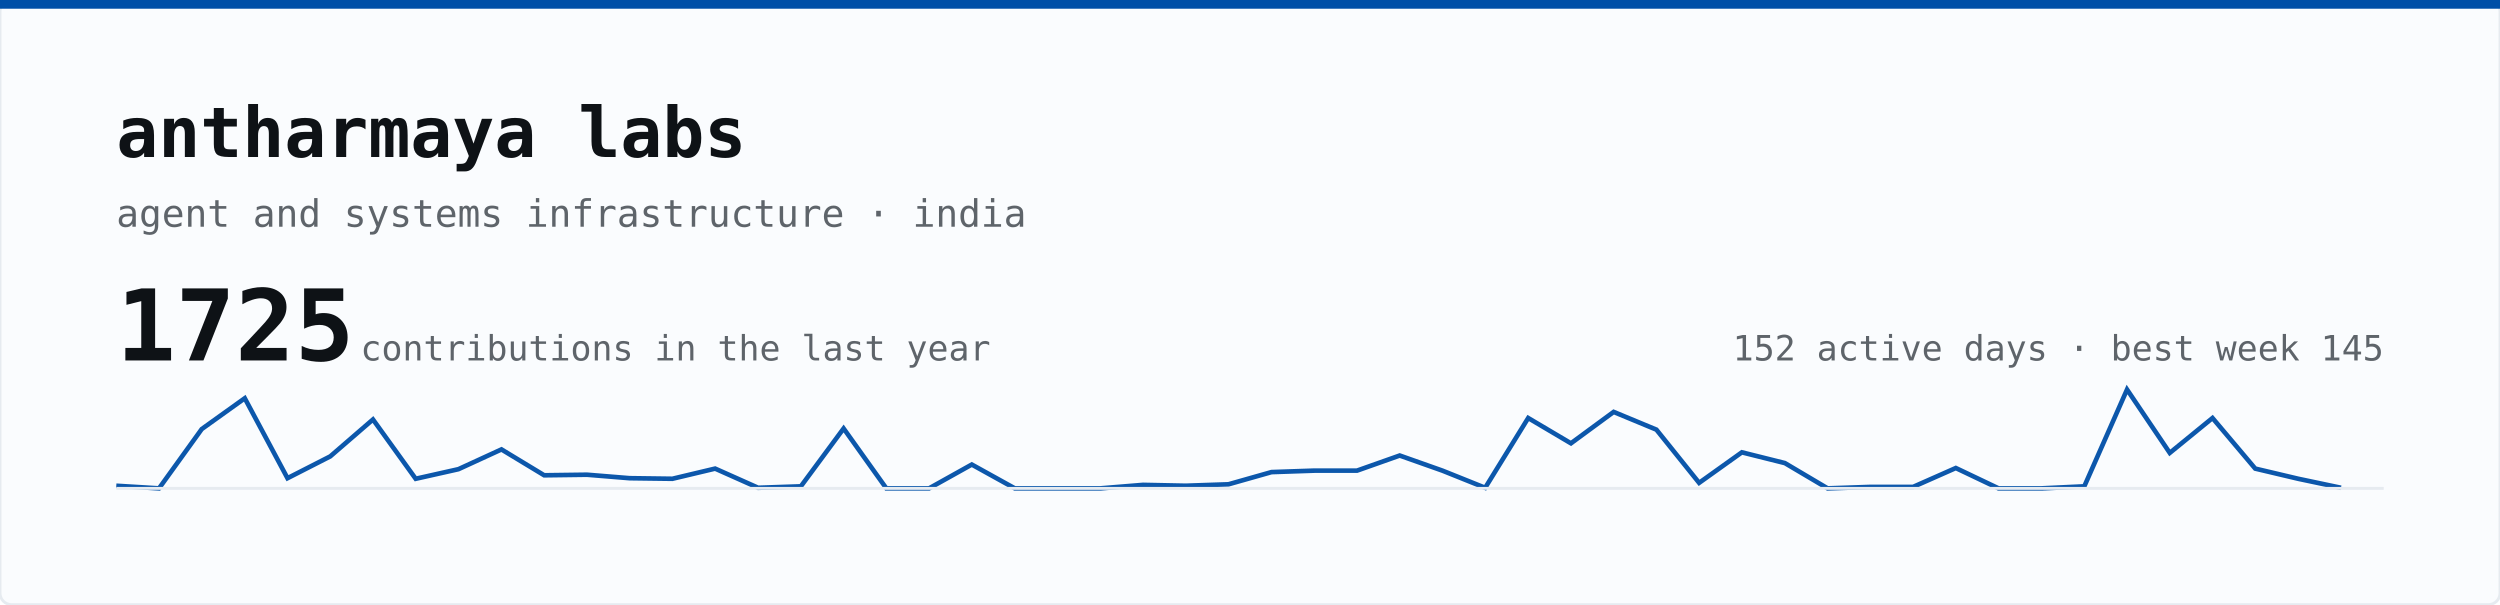
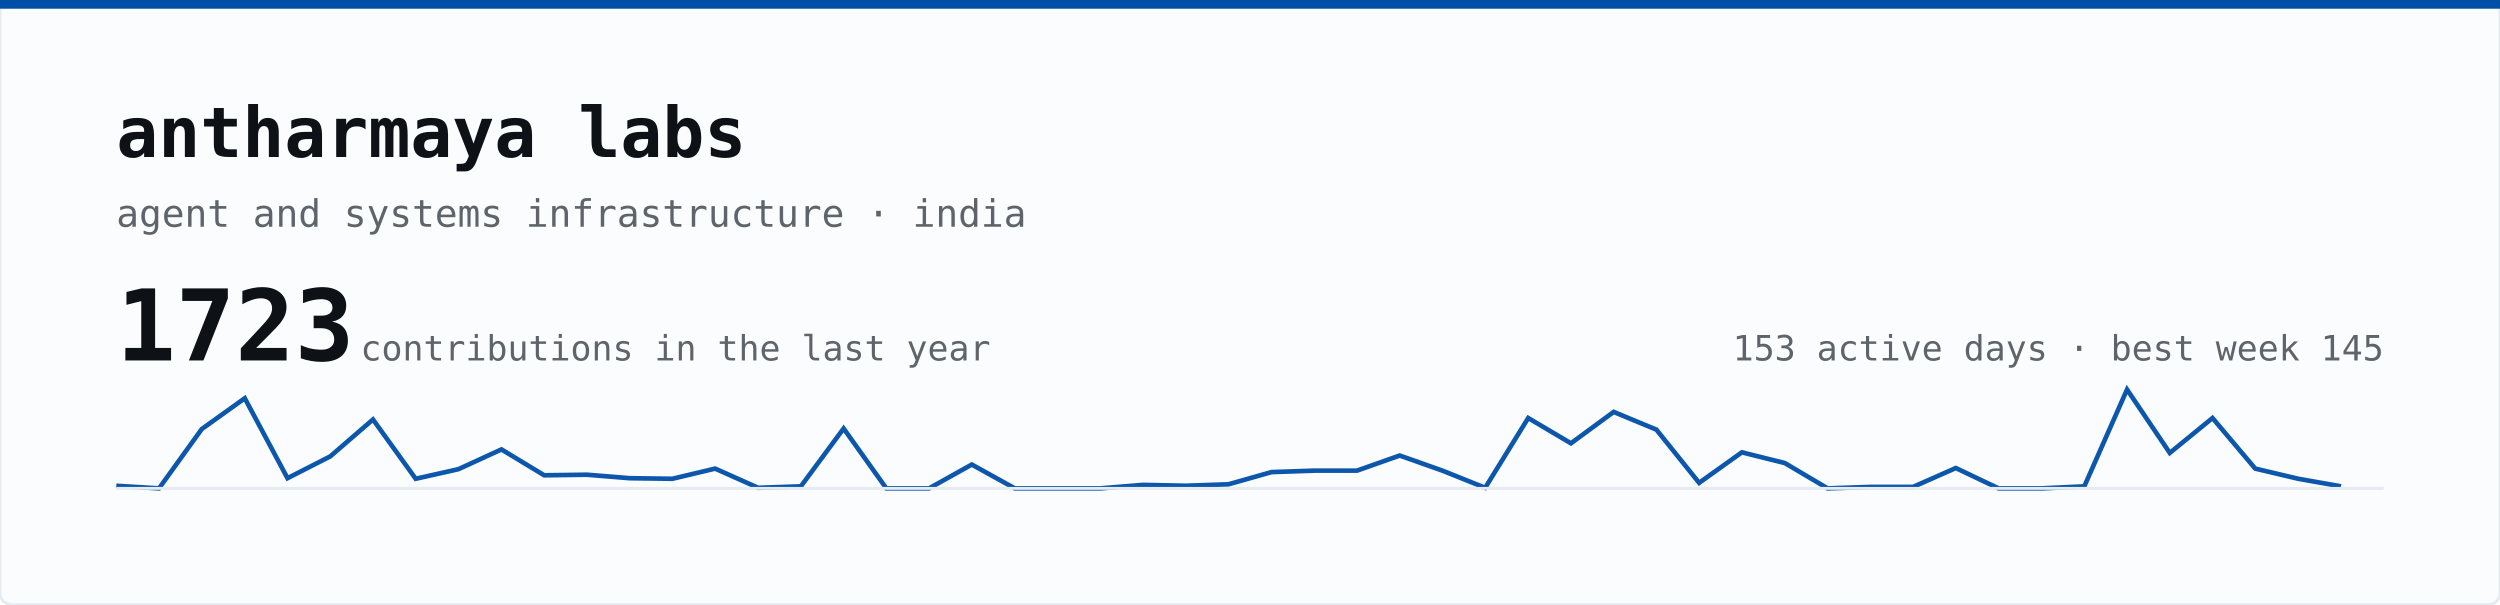
- <svg xmlns="http://www.w3.org/2000/svg" width="860" height="208" viewBox="0 0 860 208" role="img" aria-label="antharmaya labs. 1725 contributions in the last year.">
+ <svg xmlns="http://www.w3.org/2000/svg" width="860" height="208" viewBox="0 0 860 208" role="img" aria-label="antharmaya labs. 1723 contributions in the last year.">
  <rect width="860" height="208" rx="4" fill="#fafcfe" stroke="#e6ebf0" stroke-width="1" />
  <rect width="860" height="3" fill="#004fa7" />
  <text x="40" y="54" font-family="ui-monospace,SFMono-Regular,'SF Mono','JetBrains Mono',Menlo,Consolas,'DejaVu Sans Mono',monospace" font-size="24" font-weight="700" fill="#0e1216">antharmaya labs</text>
  <text x="40" y="78" font-family="ui-monospace,SFMono-Regular,'SF Mono','JetBrains Mono',Menlo,Consolas,'DejaVu Sans Mono',monospace" font-size="13" fill="#5e646a">agent and systems infrastructure · india</text>
-   <text x="40" y="124" font-family="ui-monospace,SFMono-Regular,'SF Mono','JetBrains Mono',Menlo,Consolas,'DejaVu Sans Mono',monospace" font-size="34" font-weight="700" fill="#0e1216">1725</text>
+   <text x="40" y="124" font-family="ui-monospace,SFMono-Regular,'SF Mono','JetBrains Mono',Menlo,Consolas,'DejaVu Sans Mono',monospace" font-size="34" font-weight="700" fill="#0e1216">1723</text>
  <text x="124" y="124" font-family="ui-monospace,SFMono-Regular,'SF Mono','JetBrains Mono',Menlo,Consolas,'DejaVu Sans Mono',monospace" font-size="12" fill="#5e646a">contributions in the last year</text>
-   <text x="820" y="124" font-family="ui-monospace,SFMono-Regular,'SF Mono','JetBrains Mono',Menlo,Consolas,'DejaVu Sans Mono',monospace" font-size="12" fill="#5e646a" text-anchor="end">152 active days  ·  best week 145</text>
-   <polyline points="40.0,167.1 54.7,168.0 69.4,147.6 84.2,137.0 98.9,164.5 113.6,157.0 128.3,144.3 143.0,164.7 157.7,161.4 172.5,154.6 187.2,163.5 201.9,163.3 216.6,164.5 231.3,164.7 246.0,161.2 260.8,167.8 275.5,167.3 290.2,147.4 304.9,168.0 319.6,168.0 334.3,159.8 349.1,168.0 363.8,168.0 378.5,168.0 393.2,166.8 407.9,167.1 422.6,166.6 437.4,162.4 452.1,161.9 466.8,161.9 481.5,156.7 496.2,161.9 510.9,167.8 525.7,143.8 540.4,152.5 555.1,141.7 569.8,147.8 584.5,166.1 599.2,155.6 614.0,159.3 628.7,168.0 643.4,167.5 658.1,167.5 672.8,161.0 687.5,168.0 702.3,168.0 717.0,167.3 731.7,134.0 746.4,155.8 761.1,143.8 775.8,161.2 790.6,164.7 805.3,167.8" fill="none" stroke="#004fa7" stroke-width="1.6" opacity="0.95" />
+   <text x="820" y="124" font-family="ui-monospace,SFMono-Regular,'SF Mono','JetBrains Mono',Menlo,Consolas,'DejaVu Sans Mono',monospace" font-size="12" fill="#5e646a" text-anchor="end">153 active days  ·  best week 145</text>
+   <polyline points="40.0,167.1 54.7,168.0 69.4,147.6 84.2,137.0 98.9,164.5 113.6,157.0 128.3,144.3 143.0,164.7 157.7,161.4 172.5,154.6 187.2,163.5 201.9,163.3 216.6,164.5 231.3,164.7 246.0,161.2 260.8,167.8 275.5,167.3 290.2,147.4 304.9,168.0 319.6,168.0 334.3,159.8 349.1,168.0 363.8,168.0 378.5,168.0 393.2,166.8 407.9,167.1 422.6,166.6 437.4,162.4 452.1,161.9 466.8,161.9 481.5,156.7 496.2,161.9 510.9,167.8 525.7,143.8 540.4,152.5 555.1,141.7 569.8,147.8 584.5,166.1 599.2,155.6 614.0,159.3 628.7,168.0 643.4,167.5 658.1,167.5 672.8,161.0 687.5,168.0 702.3,168.0 717.0,167.3 731.7,134.0 746.4,155.8 761.1,143.8 775.8,161.2 790.6,164.7 805.3,167.3" fill="none" stroke="#004fa7" stroke-width="1.6" opacity="0.95" />
  <line x1="40" y1="168" x2="820" y2="168" stroke="#e6ebf0" stroke-width="1" />
</svg>
